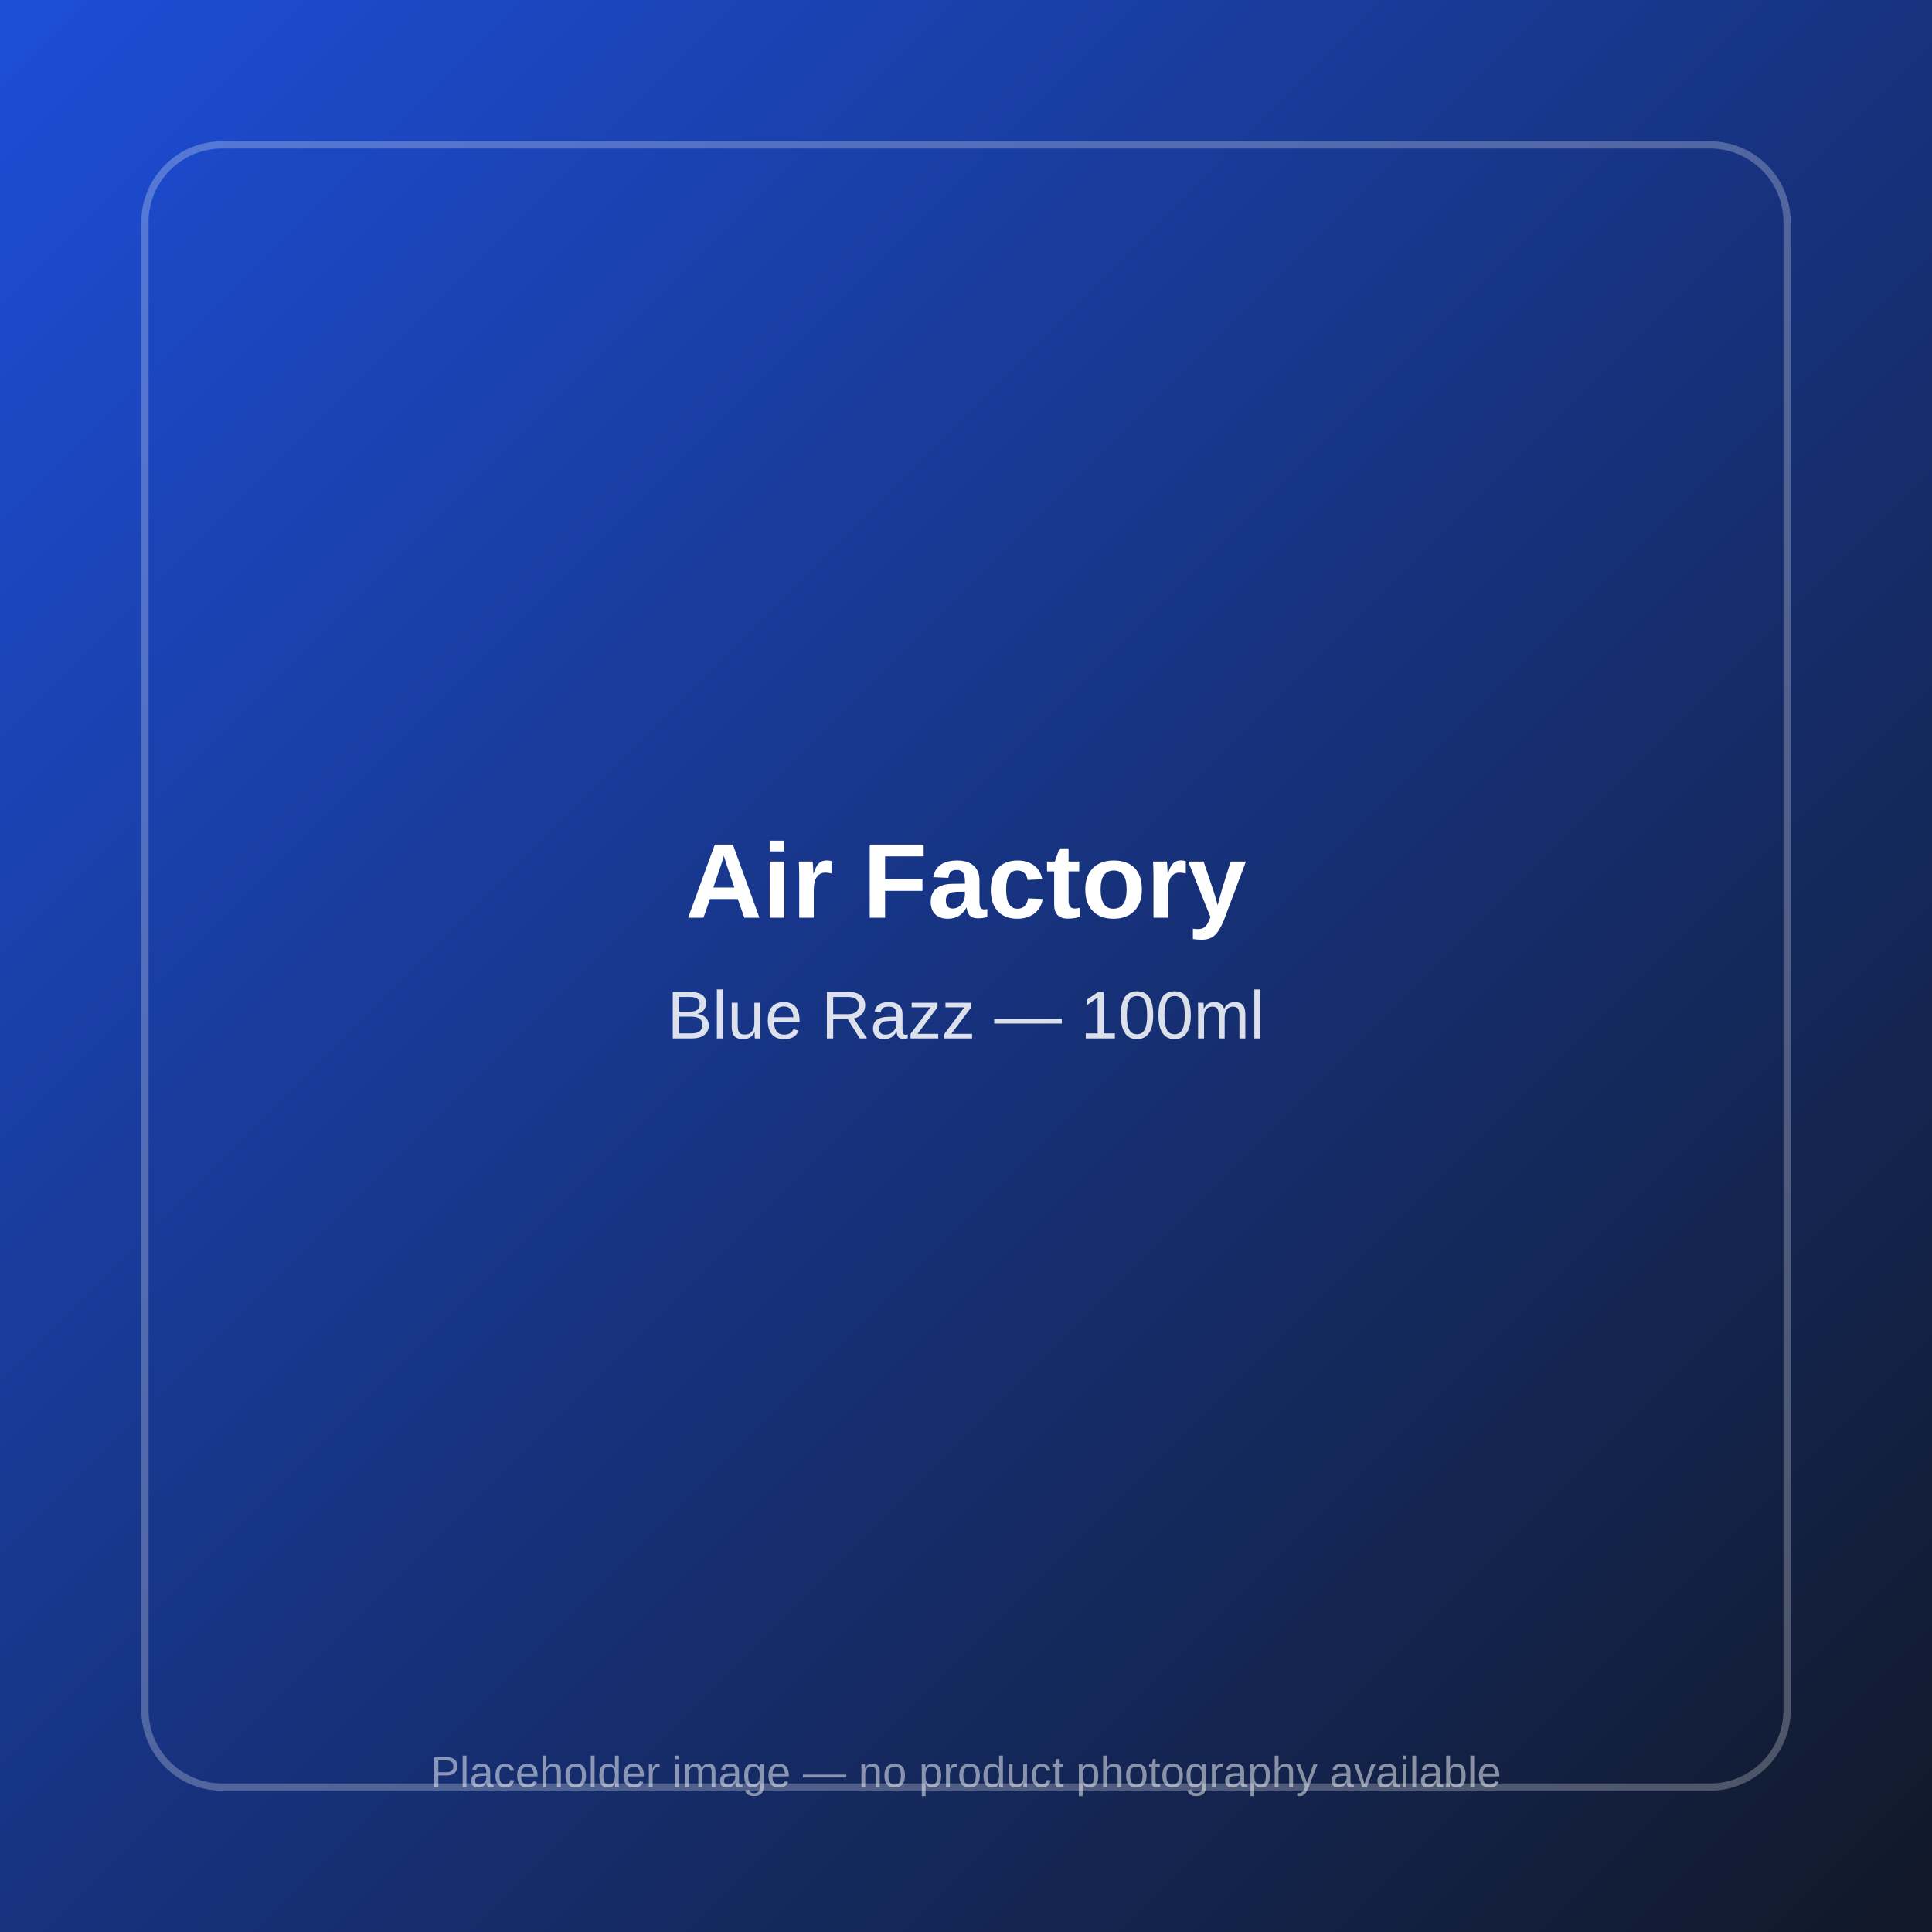
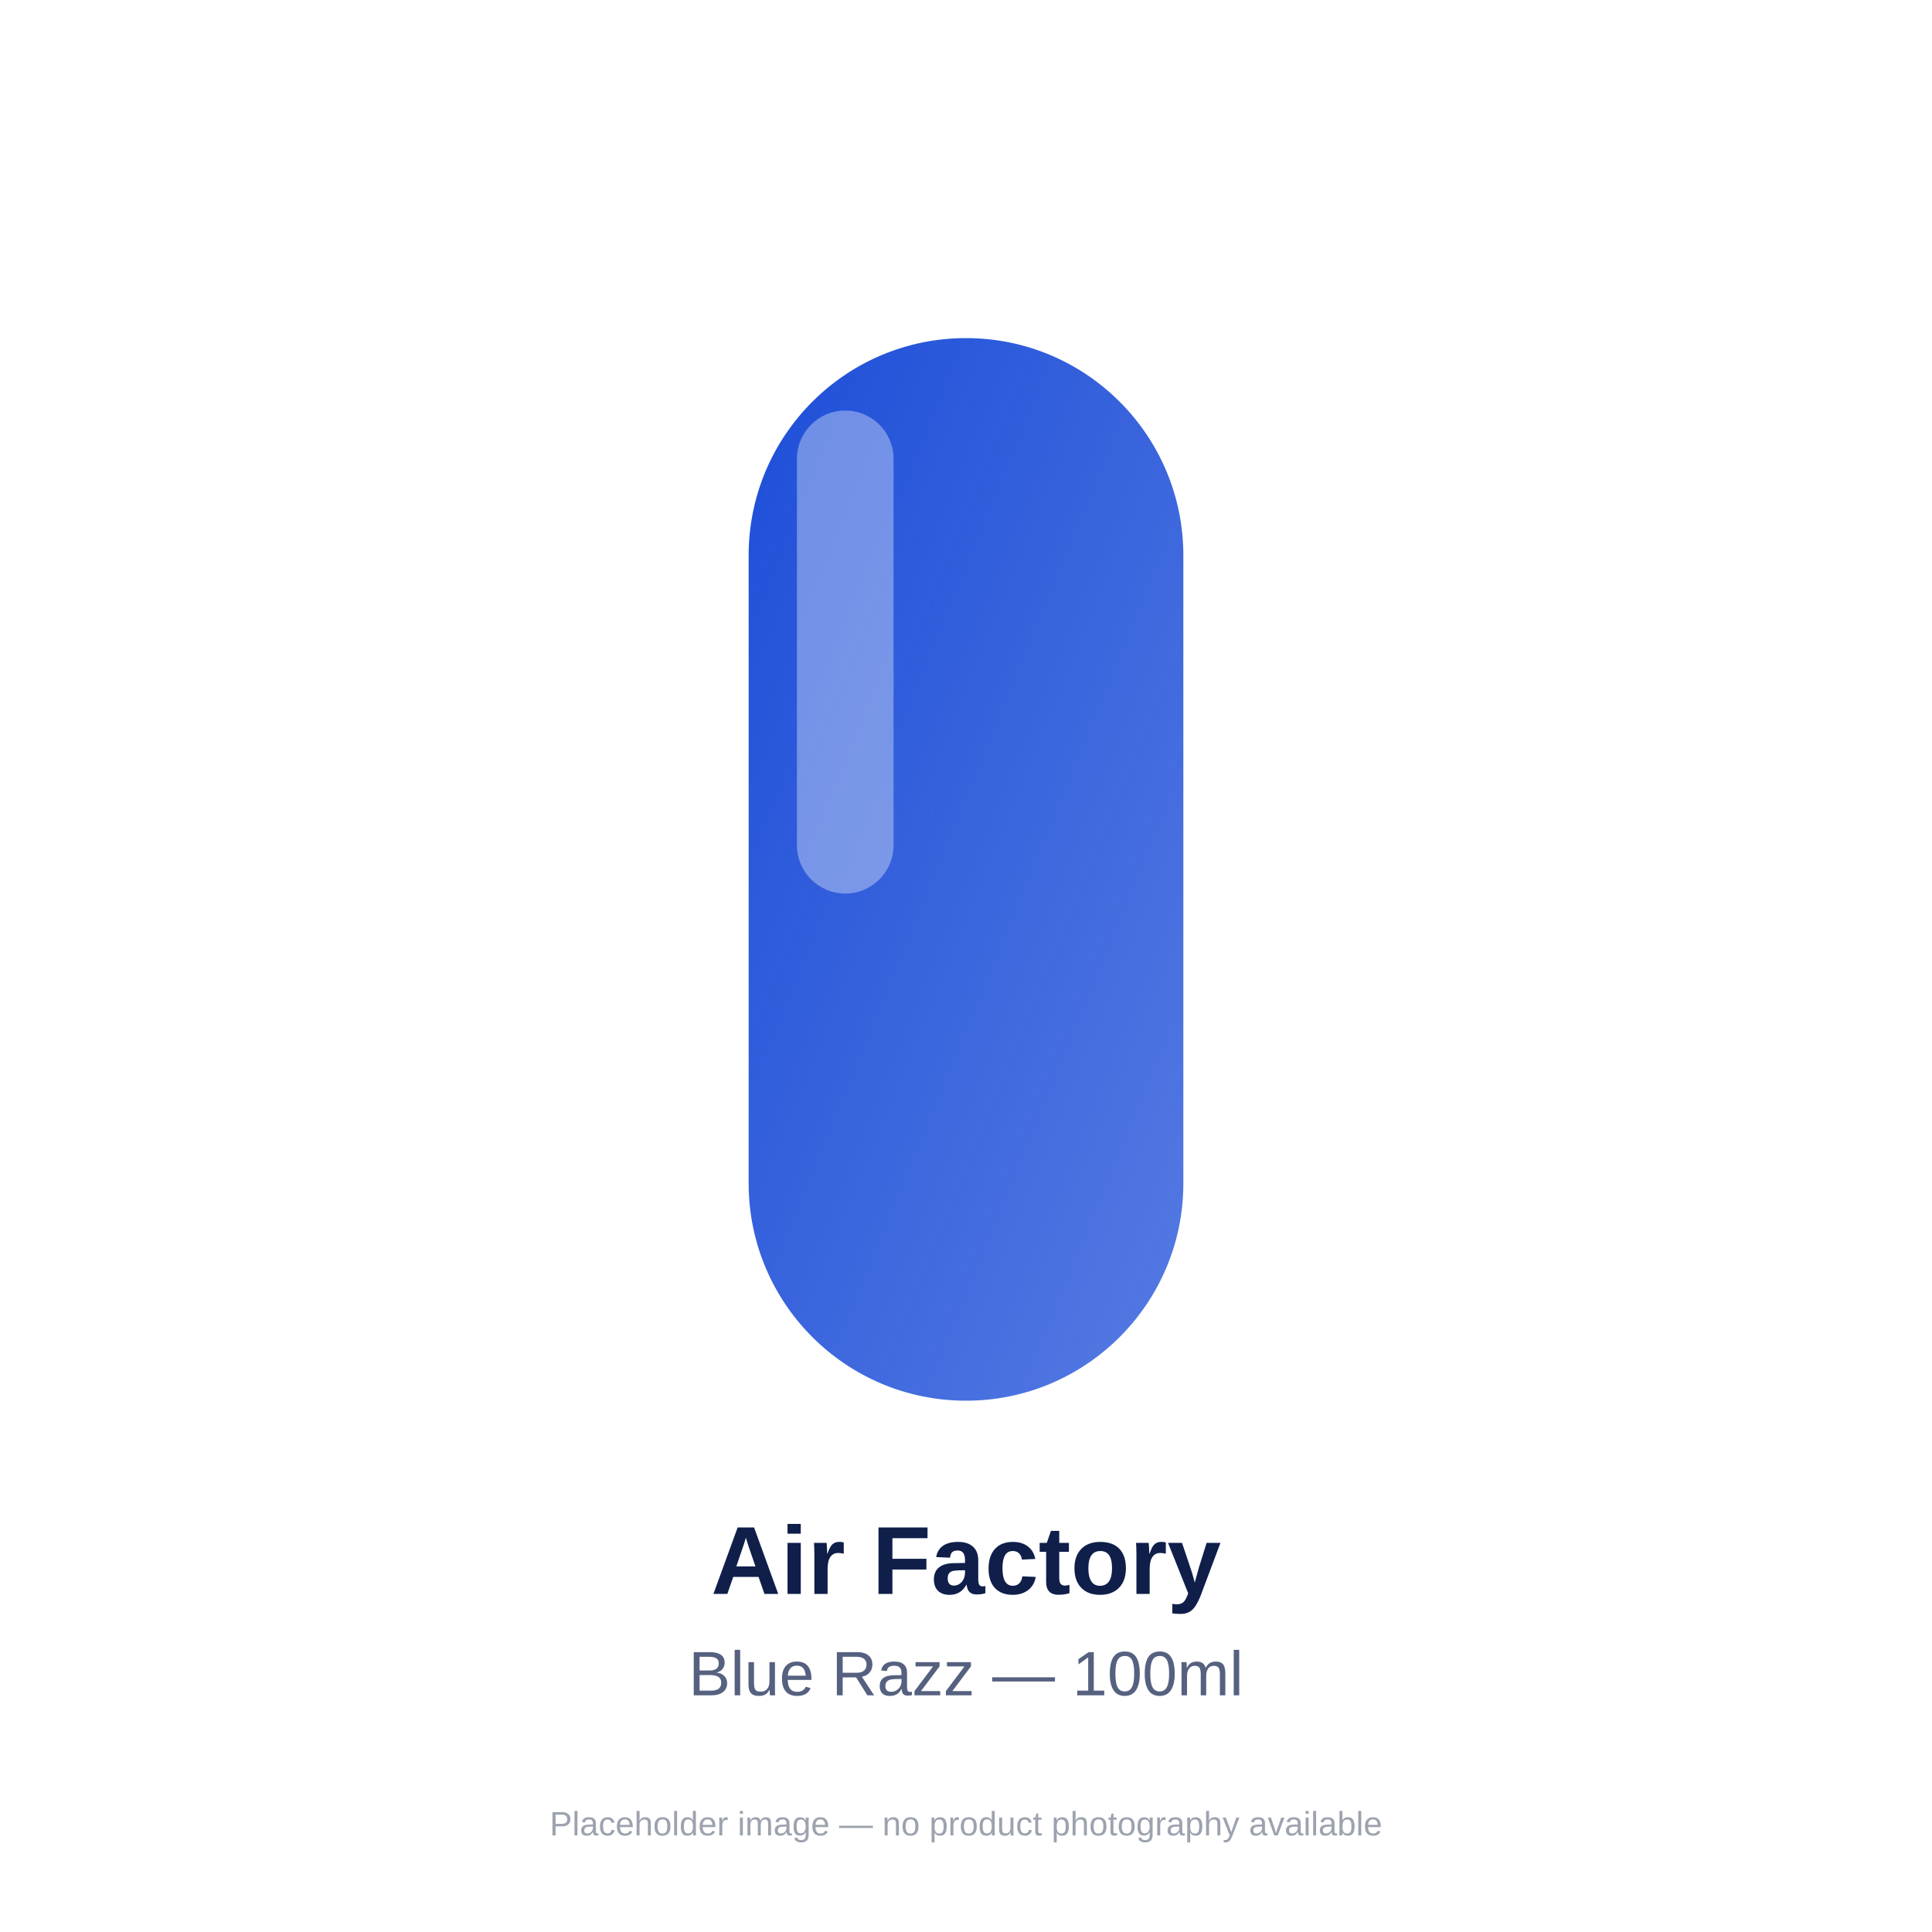
<svg xmlns="http://www.w3.org/2000/svg" width="800" height="800" viewBox="0 0 800 800">
  <defs>
-     <linearGradient id="bg" x1="0" y1="0" x2="1" y2="1">
+     <linearGradient id="capsule" x1="0" y1="0" x2="1" y2="1">
      <stop offset="0" stop-color="#1d4ed8" />
-       <stop offset="1" stop-color="#111827" />
+       <stop offset="1" stop-color="#1d4ed8" stop-opacity="0.75" />
    </linearGradient>
  </defs>
-   <rect width="800" height="800" fill="url(#bg)" />
-   <rect x="60" y="60" width="680" height="680" rx="32" fill="none" stroke="#ffffff" stroke-opacity="0.25" stroke-width="3" />
-   <text x="400" y="380" text-anchor="middle" font-family="Arial, sans-serif" font-size="44" font-weight="700" fill="#ffffff">Air Factory</text>
-   <text x="400" y="430" text-anchor="middle" font-family="Arial, sans-serif" font-size="28" fill="#ffffff" fill-opacity="0.85">Blue Razz — 100ml</text>
-   <text x="400" y="740" text-anchor="middle" font-family="Arial, sans-serif" font-size="18" fill="#ffffff" fill-opacity="0.5">Placeholder image — no product photography available</text>
+   <rect width="800" height="800" fill="#ffffff" />
+   <rect x="310" y="140" width="180" height="440" rx="90" fill="url(#capsule)" />
+   <rect x="330" y="170" width="40" height="200" rx="20" fill="#ffffff" fill-opacity="0.35" />
+   <text x="400" y="660" text-anchor="middle" font-family="Arial, sans-serif" font-size="40" font-weight="700" fill="#0F1F4A">Air Factory</text>
+   <text x="400" y="702" text-anchor="middle" font-family="Arial, sans-serif" font-size="26" fill="#0F1F4A" fill-opacity="0.7">Blue Razz — 100ml</text>
+   <text x="400" y="760" text-anchor="middle" font-family="Arial, sans-serif" font-size="14" fill="#9CA3AF">Placeholder image — no product photography available</text>
</svg>
